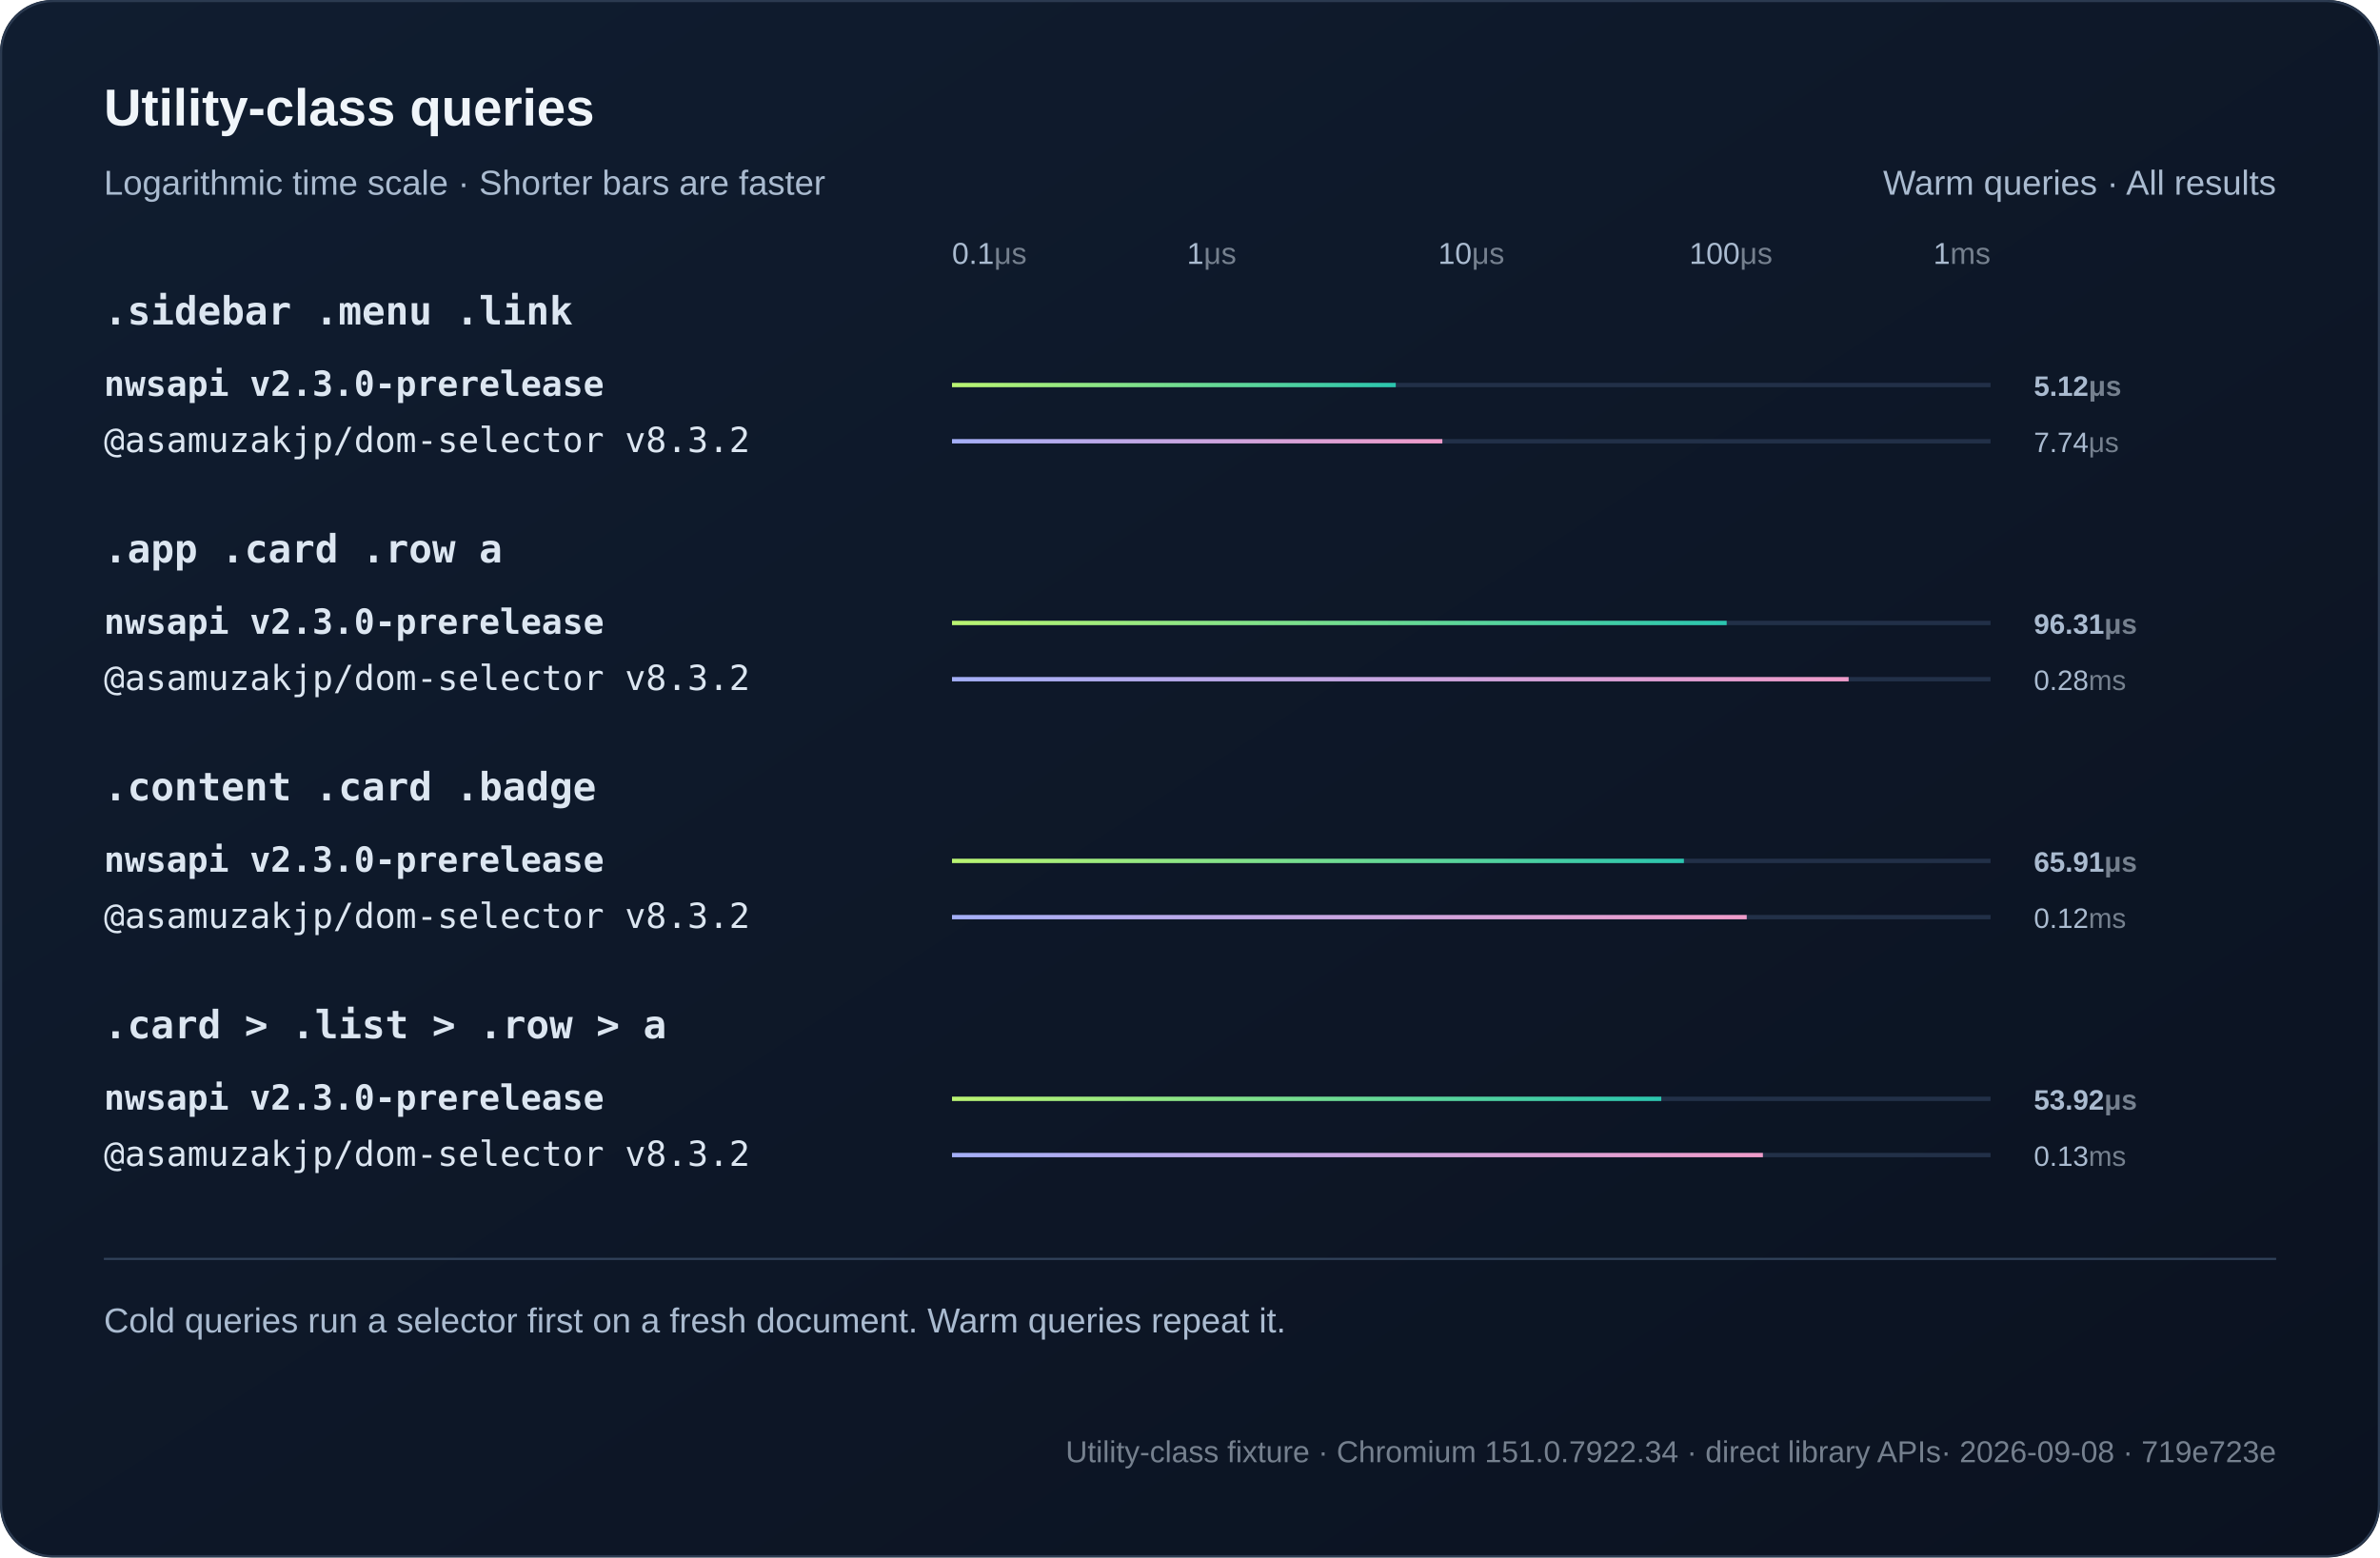
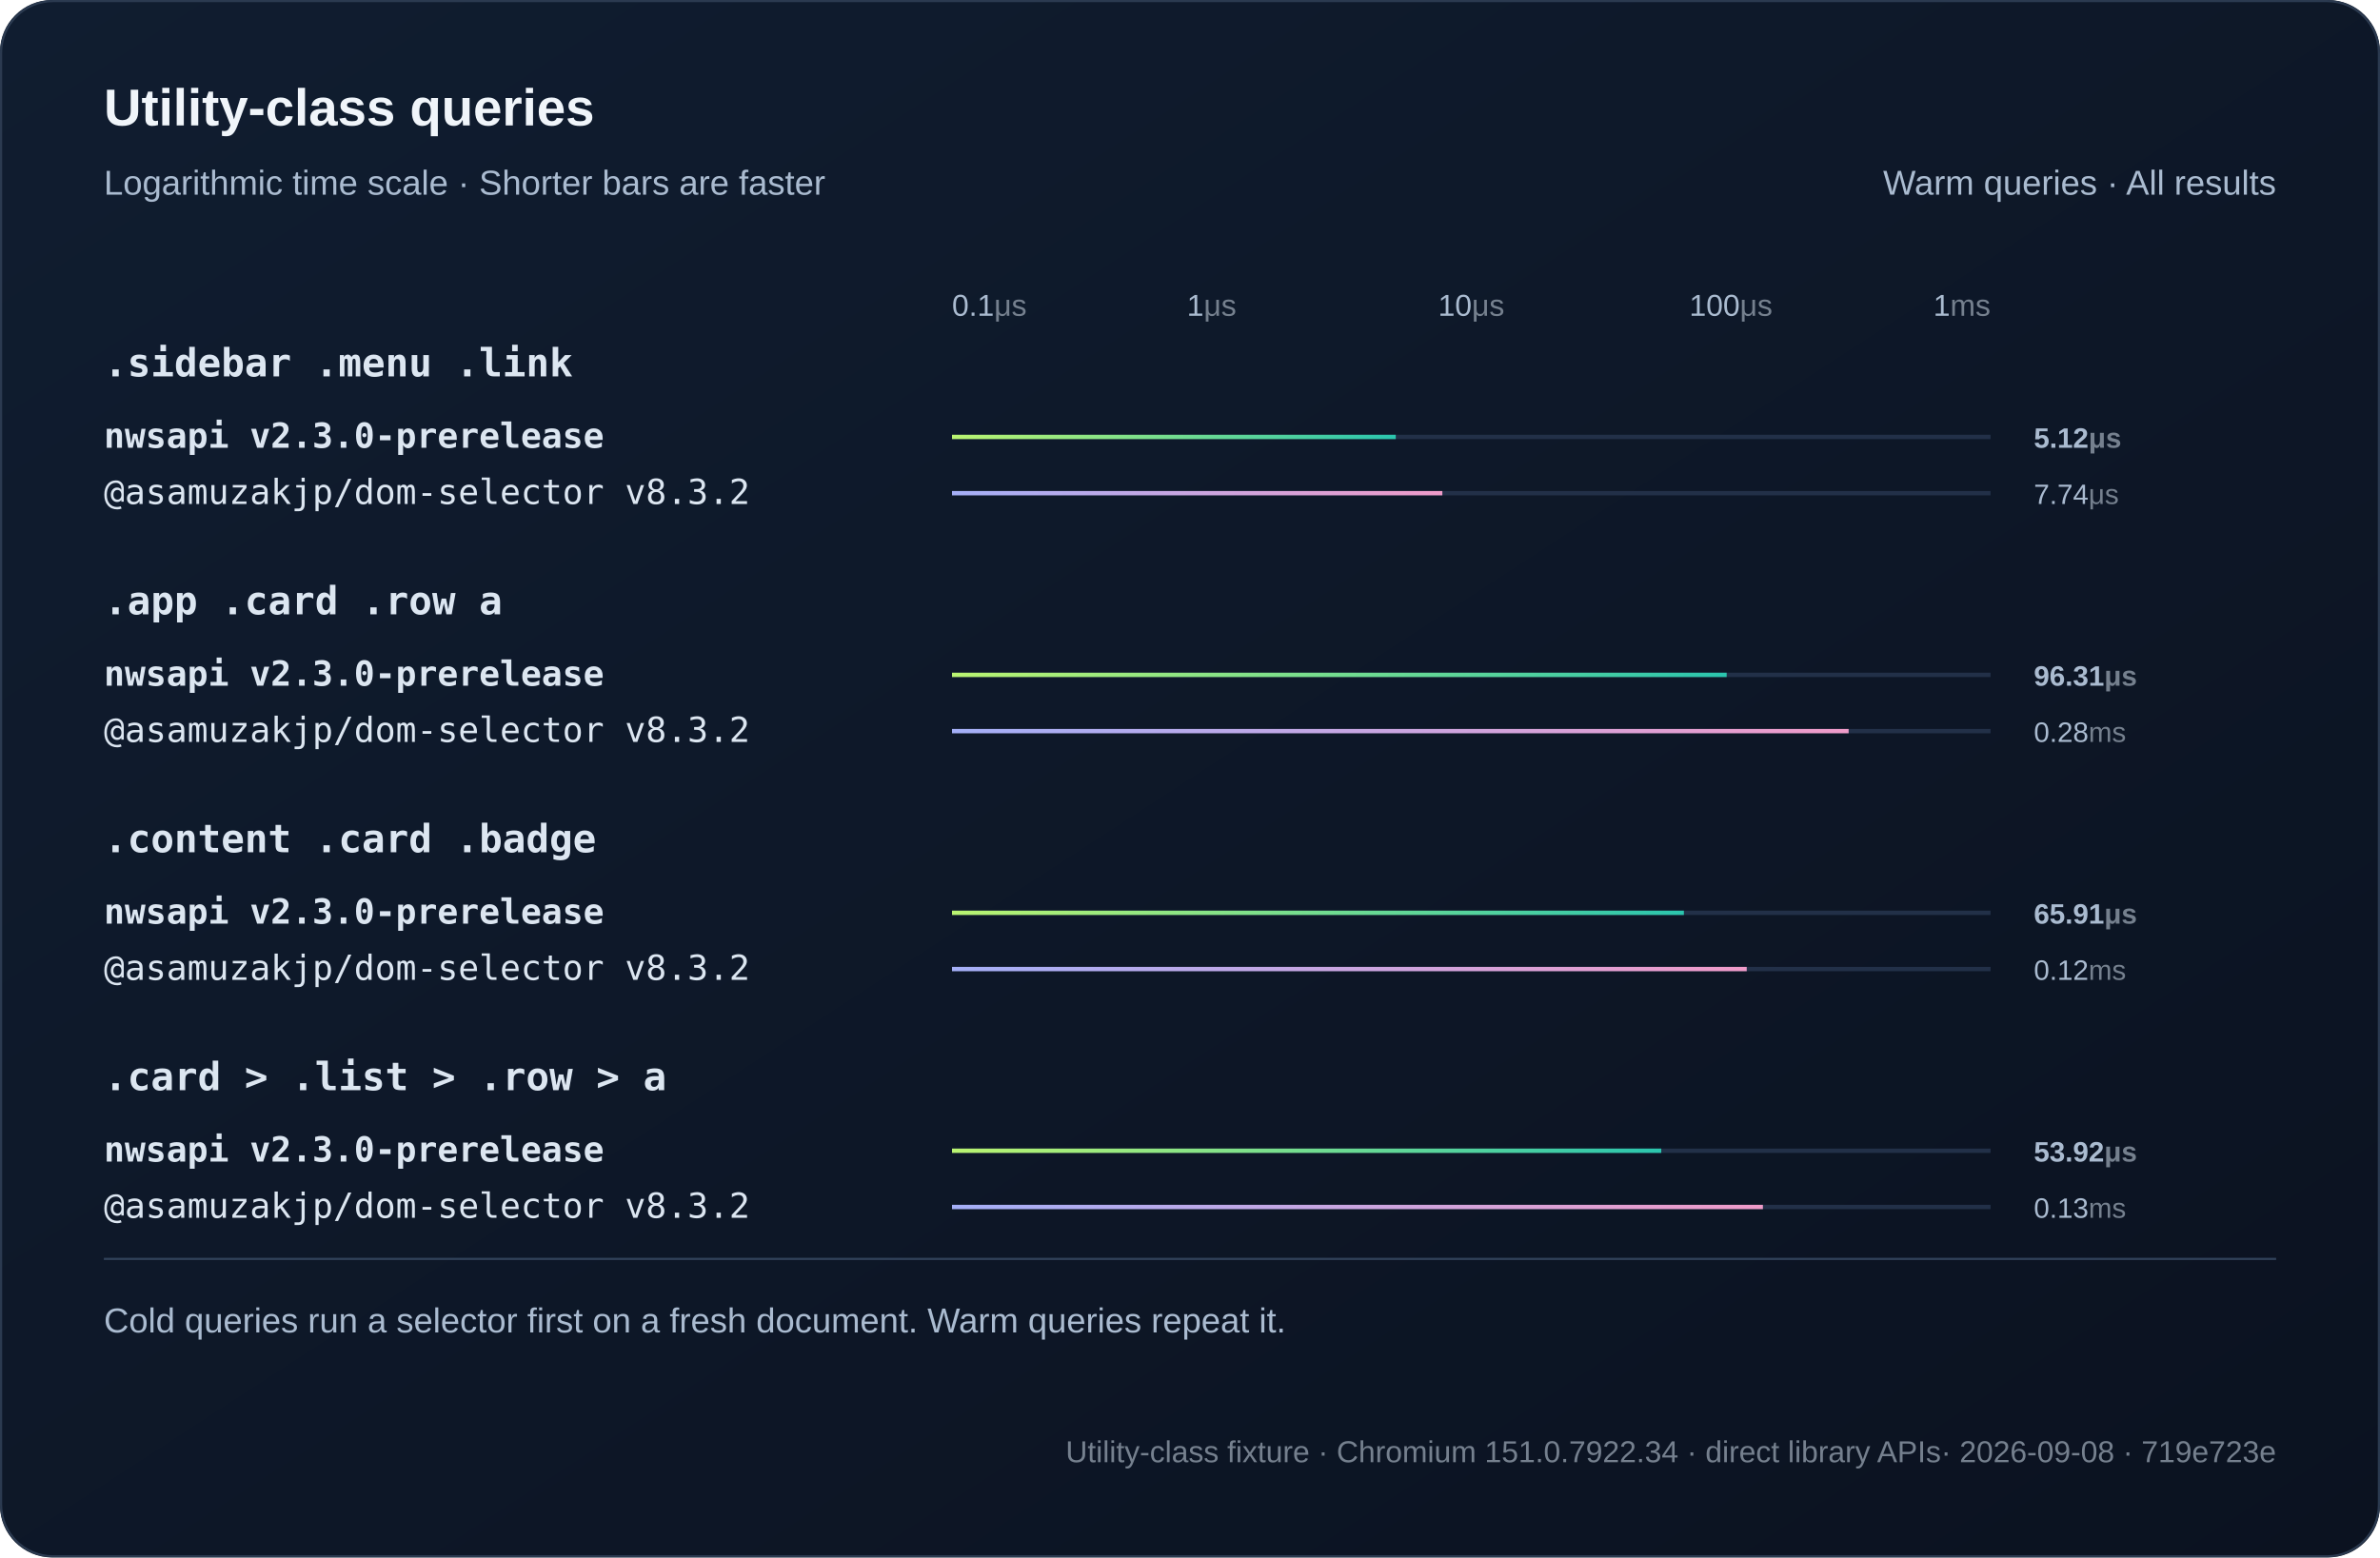
<svg xmlns="http://www.w3.org/2000/svg" width="1100" height="720" viewBox="0 0 1100 720" role="img">
  <defs>
    <linearGradient id="bg" x2="1" y2="1">
      <stop stop-color="#101d30" />
      <stop offset="1" stop-color="#0b1220" />
    </linearGradient>
    <linearGradient id="series0">
      <stop stop-color="#baf471" />
      <stop offset="1" stop-color="#2bc5ae" />
    </linearGradient>
    <linearGradient id="series1">
      <stop stop-color="#a4aff7" />
      <stop offset="1" stop-color="#ef9bc9" />
    </linearGradient>
  </defs>
  <style>text{font-family:Arial,Helvetica,sans-serif;fill:#f0f5fa}
.muted{fill:#aabbd0;font:16px Arial,Helvetica,sans-serif}
.code{font:18px Consolas,Menlo,monospace;fill:#dce6f1}
.note .code{font:16px Consolas,Menlo,monospace}
.metadata,.metadata .code{fill:#75808e;font-size:14px}
.chart-title{font-size:24px;font-weight:700}
.unit{fill:#75808e}
.package{font-family:Consolas,Menlo,monospace}
.comparison{font-size:14px;font-variant-numeric:tabular-nums}
.tick{fill:#aabbd0;font-size:12px}
.time{fill:#aabbd0;font-size:13px;font-variant-numeric:tabular-nums}
.engine{font-size:16px}.selector{font-weight:600}.tick{font-size:14px}.bar{transform-box:fill-box;transform-origin:left center;animation:fill 800ms ease-out both}@keyframes fill{from{transform:scaleX(0)}to{transform:scaleX(1)}}@media(prefers-reduced-motion:reduce){.bar{animation:none}}</style>
  <rect width="1100" height="720" rx="24" fill="url(#bg)" />
  <rect x=".5" y=".5" width="1099" height="719" rx="24" fill="none" stroke="#2b3a50" />
  <text x="48" y="58" class="chart-title">Utility-class queries</text>
  <text x="48" y="90" class="muted">Logarithmic time scale · Shorter bars are faster</text>
  <text x="1052" y="90" text-anchor="end" class="muted">Warm queries · All results</text>
-   <text x="440" y="122" text-anchor="start" class="tick">0.1<tspan class="unit">μs</tspan>
+   <text x="440" y="146" text-anchor="start" class="tick">0.1<tspan class="unit">μs</tspan>
  </text>
-   <text x="560" y="122" text-anchor="middle" class="tick">1<tspan class="unit">μs</tspan>
+   <text x="560" y="146" text-anchor="middle" class="tick">1<tspan class="unit">μs</tspan>
  </text>
-   <text x="680" y="122" text-anchor="middle" class="tick">10<tspan class="unit">μs</tspan>
+   <text x="680" y="146" text-anchor="middle" class="tick">10<tspan class="unit">μs</tspan>
  </text>
-   <text x="800" y="122" text-anchor="middle" class="tick">100<tspan class="unit">μs</tspan>
+   <text x="800" y="146" text-anchor="middle" class="tick">100<tspan class="unit">μs</tspan>
  </text>
-   <text x="920" y="122" text-anchor="end" class="tick">1<tspan class="unit">ms</tspan>
+   <text x="920" y="146" text-anchor="end" class="tick">1<tspan class="unit">ms</tspan>
  </text>
-   <text x="48" y="150" class="code selector">.sidebar .menu .link</text>
+   <text x="48" y="174" class="code selector">.sidebar .menu .link</text>
  <g>
-     <text x="48" y="183" class="code engine" style="font-weight:700">nwsapi v2.3.0-prerelease</text>
-     <path d="M440 178h480" stroke="#223048" stroke-width="2" />
-     <rect class="bar" x="440" y="177" width="205.1" height="2" fill="url(#series0)" />
-     <text x="940" y="183" class="time" style="font-weight:700">5.12<tspan class="unit">μs</tspan>
+     <text x="48" y="207" class="code engine" style="font-weight:700">nwsapi v2.3.0-prerelease</text>
+     <path d="M440 202h480" stroke="#223048" stroke-width="2" />
+     <rect class="bar" x="440" y="201" width="205.1" height="2" fill="url(#series0)" />
+     <text x="940" y="207" class="time" style="font-weight:700">5.12<tspan class="unit">μs</tspan>
    </text>
  </g>
  <g>
-     <text x="48" y="209" class="code engine">@asamuzakjp/dom-selector v8.3.2</text>
-     <path d="M440 204h480" stroke="#223048" stroke-width="2" />
-     <rect class="bar" x="440" y="203" width="226.63" height="2" fill="url(#series1)" />
-     <text x="940" y="209" class="time">7.74<tspan class="unit">μs</tspan>
+     <text x="48" y="233" class="code engine">@asamuzakjp/dom-selector v8.3.2</text>
+     <path d="M440 228h480" stroke="#223048" stroke-width="2" />
+     <rect class="bar" x="440" y="227" width="226.63" height="2" fill="url(#series1)" />
+     <text x="940" y="233" class="time">7.74<tspan class="unit">μs</tspan>
    </text>
  </g>
-   <text x="48" y="260" class="code selector">.app .card .row a</text>
+   <text x="48" y="284" class="code selector">.app .card .row a</text>
  <g>
-     <text x="48" y="293" class="code engine" style="font-weight:700">nwsapi v2.3.0-prerelease</text>
-     <path d="M440 288h480" stroke="#223048" stroke-width="2" />
-     <rect class="bar" x="440" y="287" width="358.04" height="2" fill="url(#series0)" />
-     <text x="940" y="293" class="time" style="font-weight:700">96.31<tspan class="unit">μs</tspan>
+     <text x="48" y="317" class="code engine" style="font-weight:700">nwsapi v2.3.0-prerelease</text>
+     <path d="M440 312h480" stroke="#223048" stroke-width="2" />
+     <rect class="bar" x="440" y="311" width="358.04" height="2" fill="url(#series0)" />
+     <text x="940" y="317" class="time" style="font-weight:700">96.31<tspan class="unit">μs</tspan>
    </text>
  </g>
  <g>
-     <text x="48" y="319" class="code engine">@asamuzakjp/dom-selector v8.3.2</text>
-     <path d="M440 314h480" stroke="#223048" stroke-width="2" />
-     <rect class="bar" x="440" y="313" width="414.41" height="2" fill="url(#series1)" />
-     <text x="940" y="319" class="time">0.28<tspan class="unit">ms</tspan>
+     <text x="48" y="343" class="code engine">@asamuzakjp/dom-selector v8.3.2</text>
+     <path d="M440 338h480" stroke="#223048" stroke-width="2" />
+     <rect class="bar" x="440" y="337" width="414.41" height="2" fill="url(#series1)" />
+     <text x="940" y="343" class="time">0.28<tspan class="unit">ms</tspan>
    </text>
  </g>
-   <text x="48" y="370" class="code selector">.content .card .badge</text>
+   <text x="48" y="394" class="code selector">.content .card .badge</text>
  <g>
-     <text x="48" y="403" class="code engine" style="font-weight:700">nwsapi v2.3.0-prerelease</text>
-     <path d="M440 398h480" stroke="#223048" stroke-width="2" />
-     <rect class="bar" x="440" y="397" width="338.27" height="2" fill="url(#series0)" />
-     <text x="940" y="403" class="time" style="font-weight:700">65.91<tspan class="unit">μs</tspan>
+     <text x="48" y="427" class="code engine" style="font-weight:700">nwsapi v2.3.0-prerelease</text>
+     <path d="M440 422h480" stroke="#223048" stroke-width="2" />
+     <rect class="bar" x="440" y="421" width="338.27" height="2" fill="url(#series0)" />
+     <text x="940" y="427" class="time" style="font-weight:700">65.91<tspan class="unit">μs</tspan>
    </text>
  </g>
  <g>
-     <text x="48" y="429" class="code engine">@asamuzakjp/dom-selector v8.3.2</text>
-     <path d="M440 424h480" stroke="#223048" stroke-width="2" />
-     <rect class="bar" x="440" y="423" width="367.31" height="2" fill="url(#series1)" />
-     <text x="940" y="429" class="time">0.12<tspan class="unit">ms</tspan>
+     <text x="48" y="453" class="code engine">@asamuzakjp/dom-selector v8.3.2</text>
+     <path d="M440 448h480" stroke="#223048" stroke-width="2" />
+     <rect class="bar" x="440" y="447" width="367.31" height="2" fill="url(#series1)" />
+     <text x="940" y="453" class="time">0.12<tspan class="unit">ms</tspan>
    </text>
  </g>
-   <text x="48" y="480" class="code selector">.card &gt; .list &gt; .row &gt; a</text>
+   <text x="48" y="504" class="code selector">.card &gt; .list &gt; .row &gt; a</text>
  <g>
-     <text x="48" y="513" class="code engine" style="font-weight:700">nwsapi v2.3.0-prerelease</text>
-     <path d="M440 508h480" stroke="#223048" stroke-width="2" />
-     <rect class="bar" x="440" y="507" width="327.81" height="2" fill="url(#series0)" />
-     <text x="940" y="513" class="time" style="font-weight:700">53.92<tspan class="unit">μs</tspan>
+     <text x="48" y="537" class="code engine" style="font-weight:700">nwsapi v2.3.0-prerelease</text>
+     <path d="M440 532h480" stroke="#223048" stroke-width="2" />
+     <rect class="bar" x="440" y="531" width="327.81" height="2" fill="url(#series0)" />
+     <text x="940" y="537" class="time" style="font-weight:700">53.92<tspan class="unit">μs</tspan>
    </text>
  </g>
  <g>
-     <text x="48" y="539" class="code engine">@asamuzakjp/dom-selector v8.3.2</text>
-     <path d="M440 534h480" stroke="#223048" stroke-width="2" />
-     <rect class="bar" x="440" y="533" width="374.79" height="2" fill="url(#series1)" />
-     <text x="940" y="539" class="time">0.13<tspan class="unit">ms</tspan>
+     <text x="48" y="563" class="code engine">@asamuzakjp/dom-selector v8.3.2</text>
+     <path d="M440 558h480" stroke="#223048" stroke-width="2" />
+     <rect class="bar" x="440" y="557" width="374.79" height="2" fill="url(#series1)" />
+     <text x="940" y="563" class="time">0.13<tspan class="unit">ms</tspan>
    </text>
  </g>
  <path d="M48 582h1004" stroke="#304159" />
  <text x="48" y="616" class="muted">Cold queries run a selector first on a fresh document. Warm queries repeat it.</text>
  <text x="1052" y="676" text-anchor="end" class="muted note metadata">Utility-class fixture · Chromium 151.0.7922.34 · direct library APIs<tspan fill="#75808e"> · 2026-09-08 · 719e723e</tspan>
  </text>
</svg>
